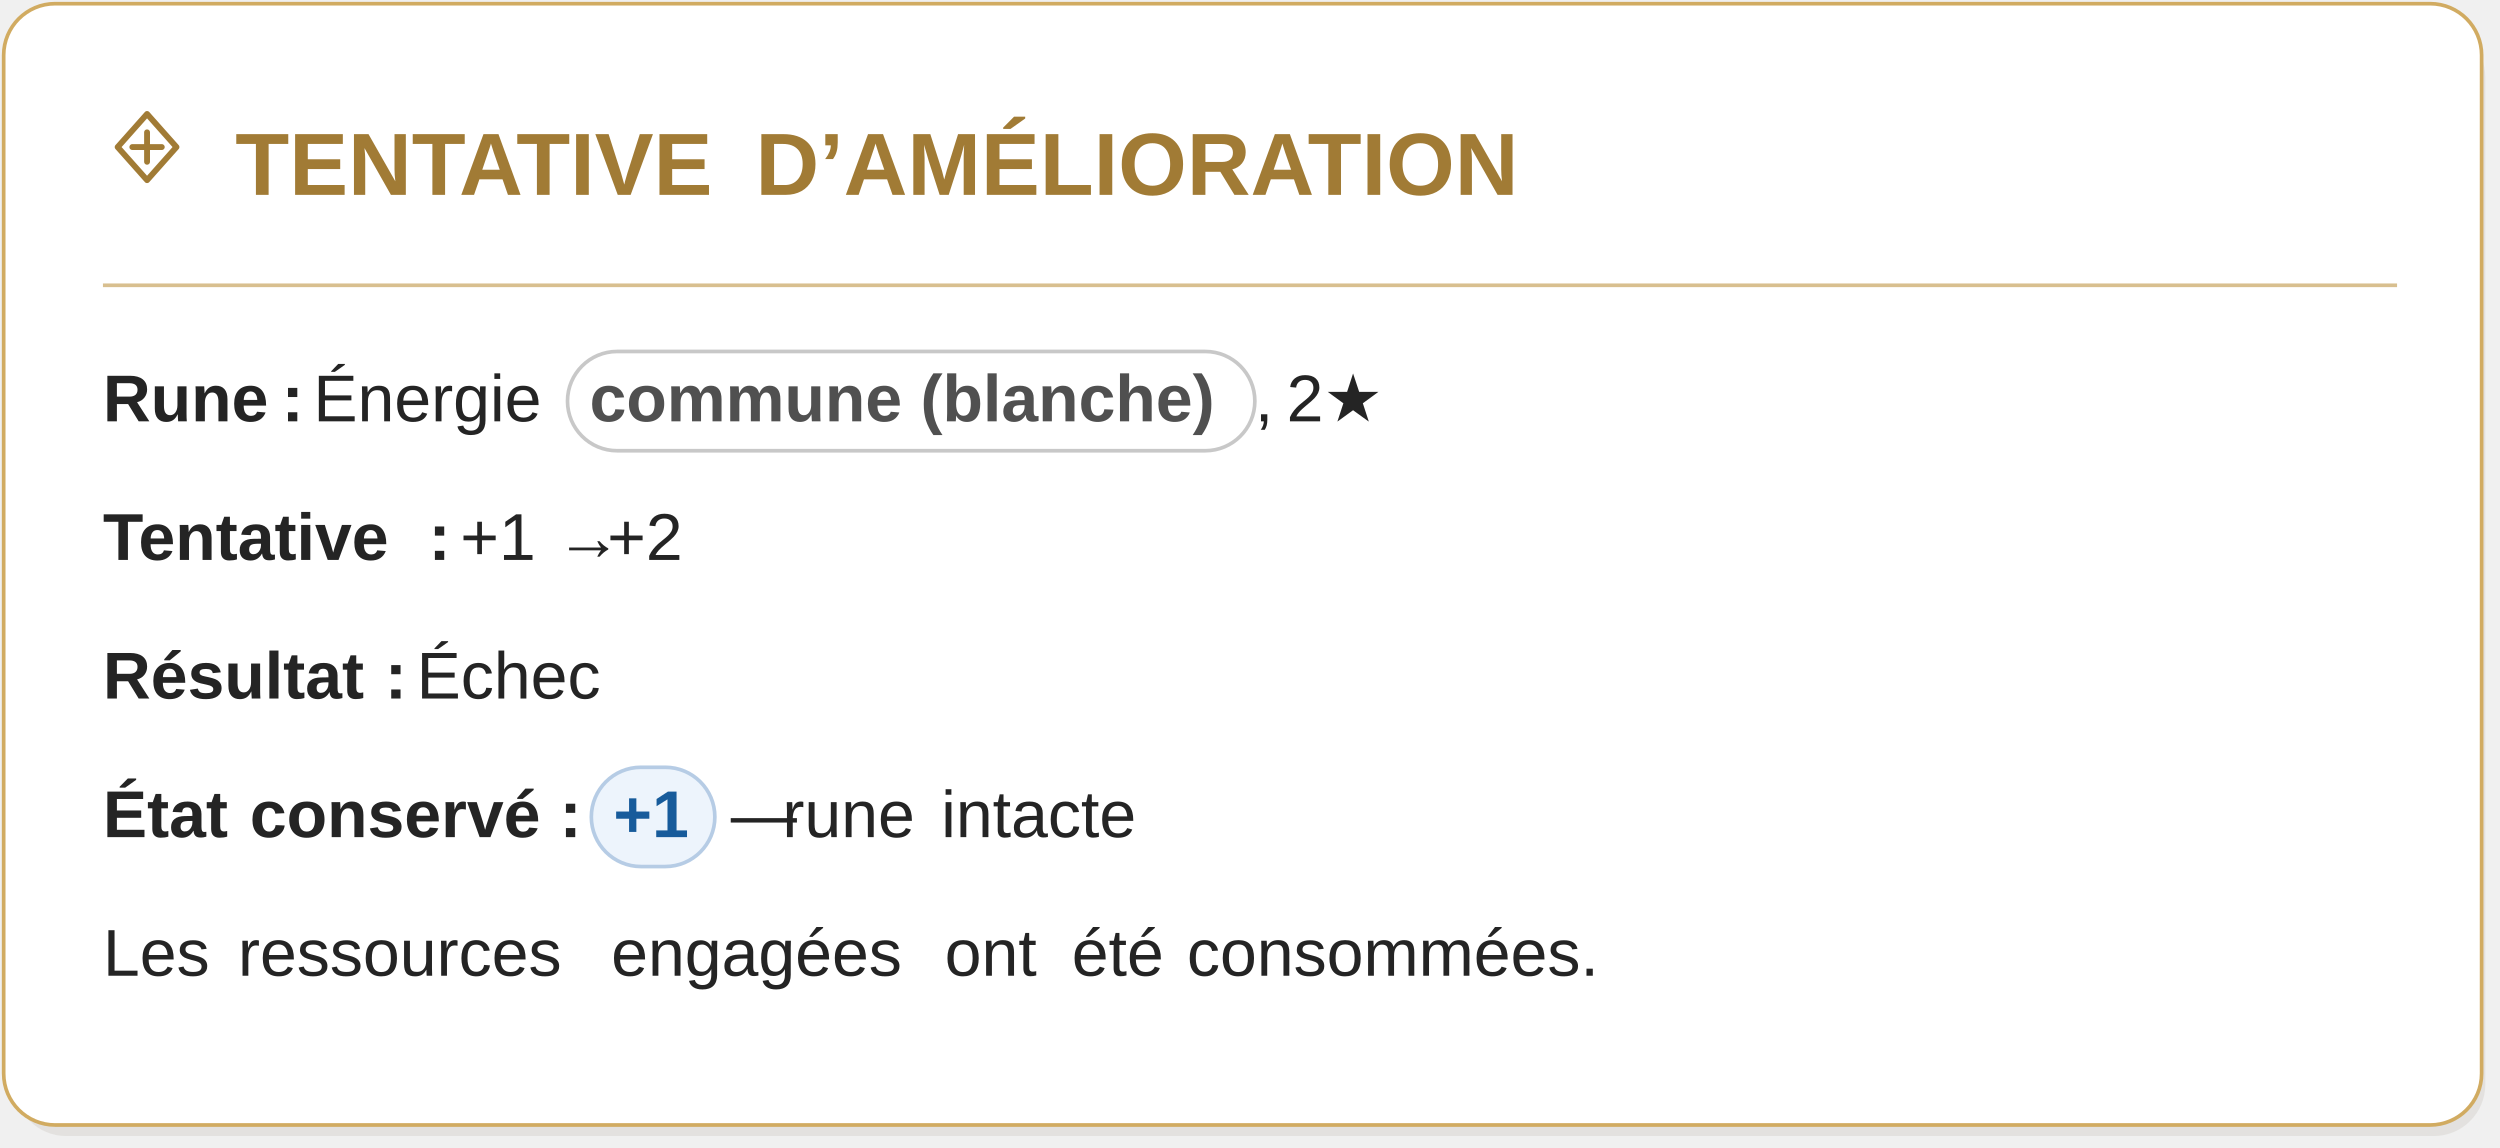
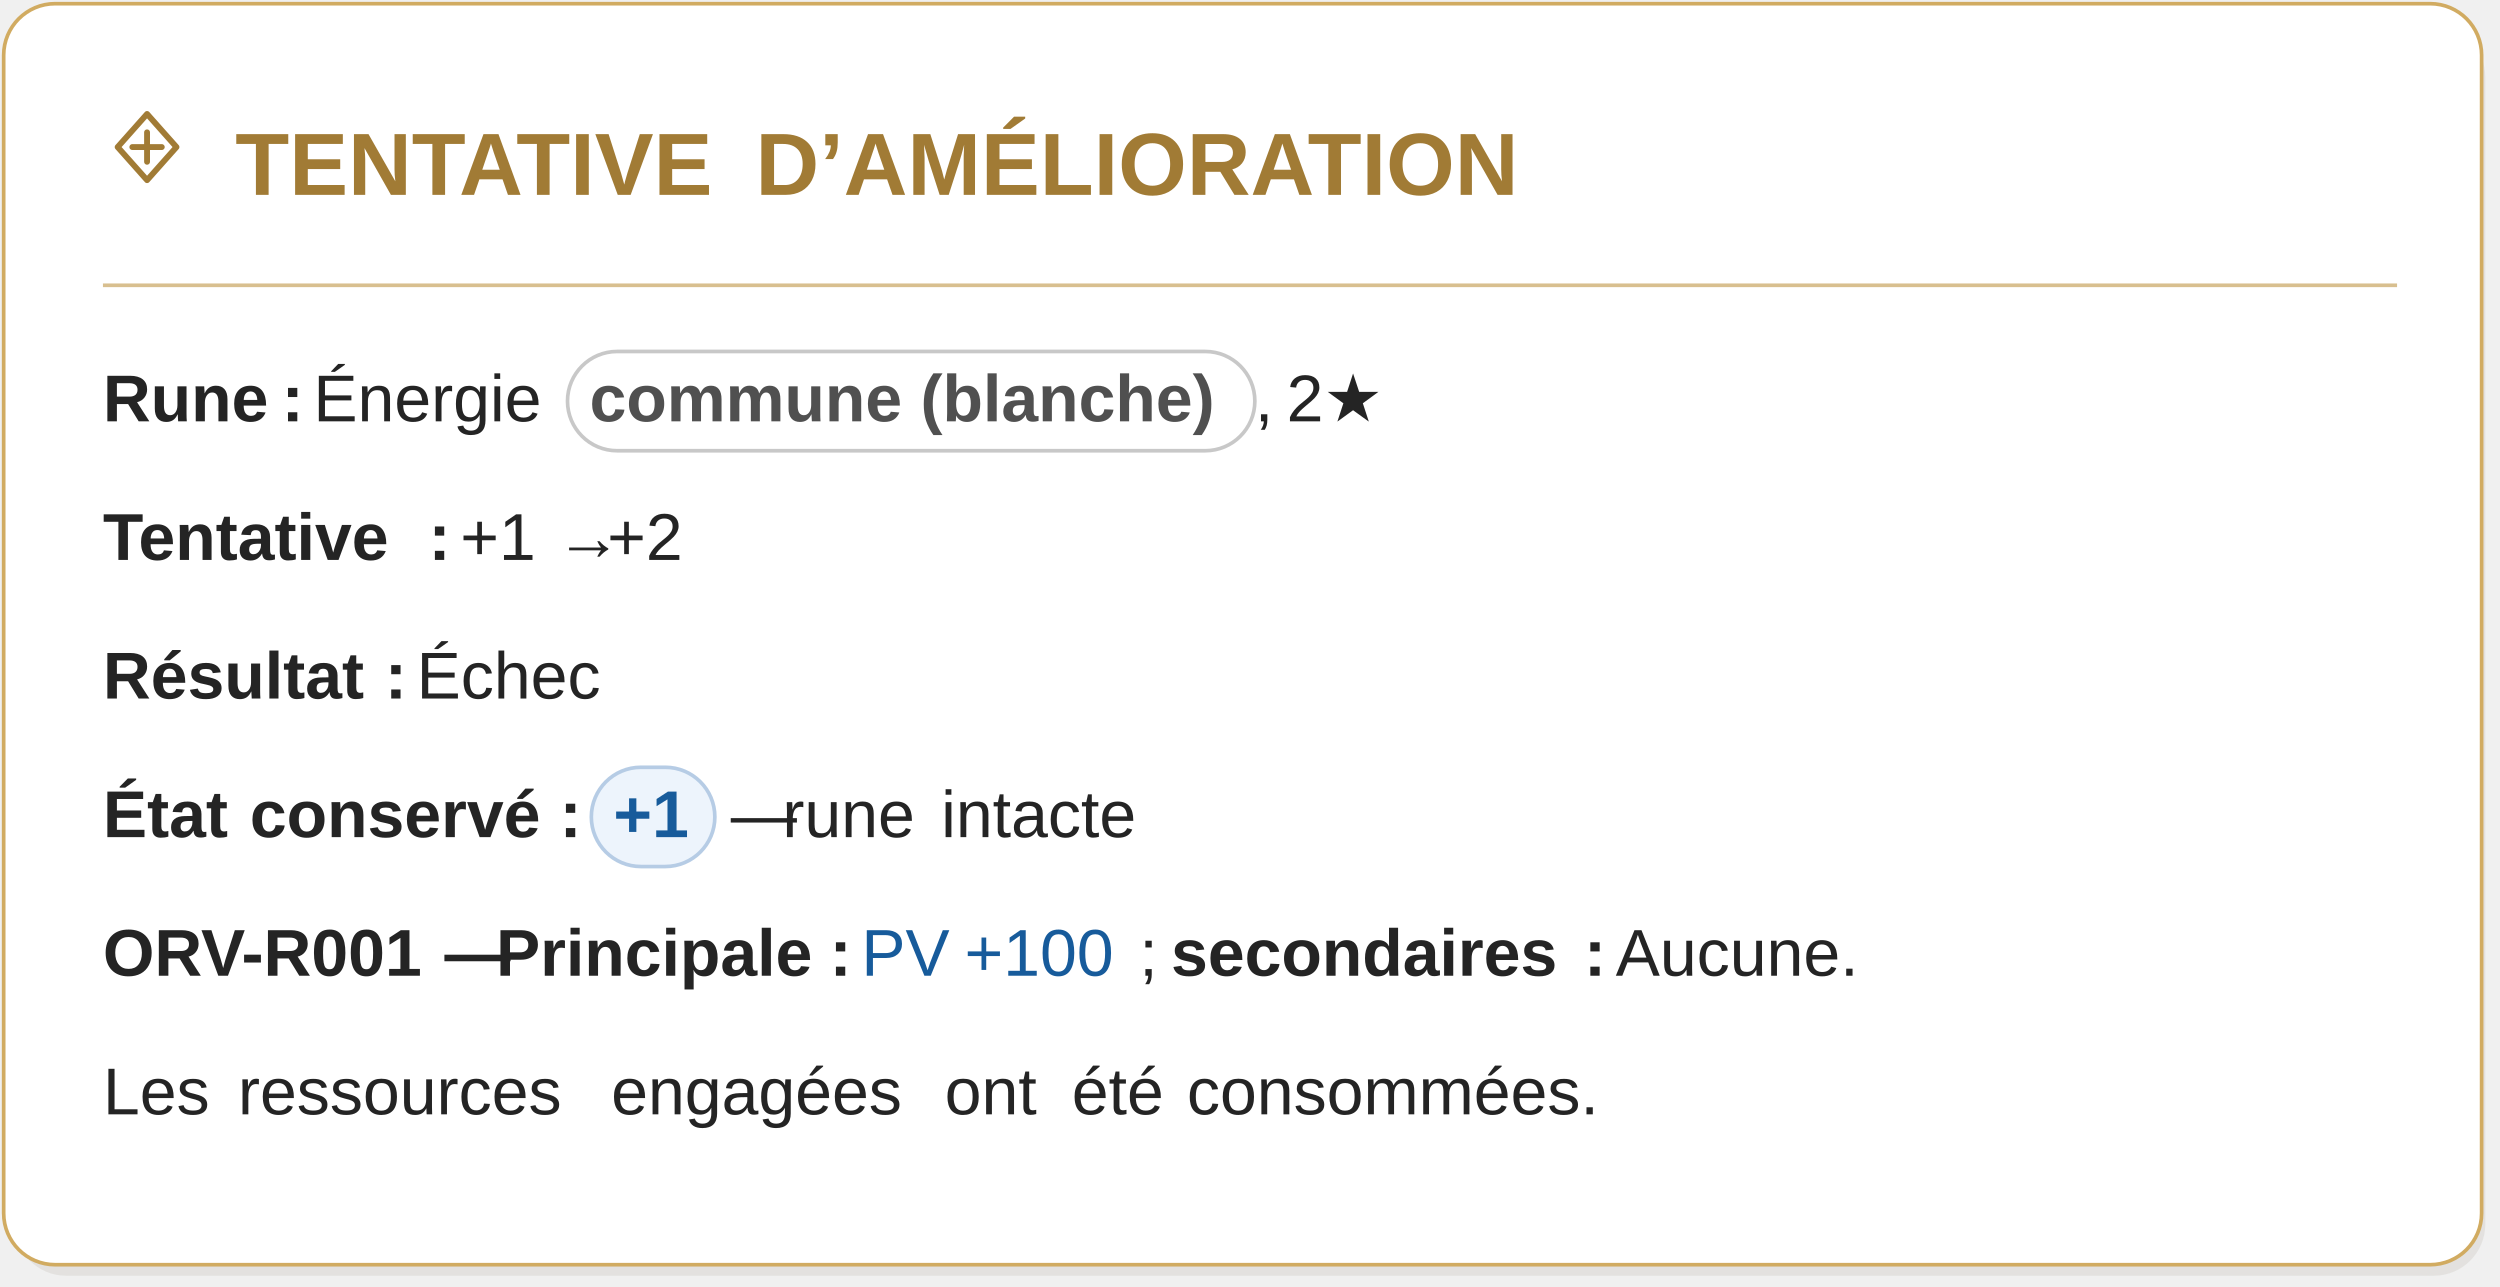
- <svg xmlns="http://www.w3.org/2000/svg" width="680" height="312" viewBox="0 0 680 312" font-family="Arial, sans-serif">
-   <rect x="4" y="7" width="672" height="302" rx="14" fill="#483615" opacity="0.08" />
-   <rect x="1" y="1" width="674" height="305" rx="14" fill="#FFFFFF" stroke="#D1AB61" />
+ <svg xmlns="http://www.w3.org/2000/svg" width="680" height="350" viewBox="0 0 680 350" font-family="Arial, sans-serif">
+   <rect x="4" y="7" width="672" height="340" rx="14" fill="#483615" opacity="0.08" />
+   <rect x="1" y="1" width="674" height="343" rx="14" fill="#FFFFFF" stroke="#D1AB61" />
  <g transform="translate(28 28)" fill="none" stroke="#A17B35" stroke-width="1.6" stroke-linecap="round" stroke-linejoin="round">
    <path d="m12 3 8 9-8 9-8-9Z M8 12h8 M12 8v8" />
  </g>
  <text x="64.00" y="53.00" font-size="24" font-weight="700" fill="#A17B35" textLength="136.08" lengthAdjust="spacingAndGlyphs" xml:space="preserve">TENTATIVE</text>
  <text x="200.08" y="53.00" font-size="24" font-weight="700" fill="#A17B35" textLength="5.40" lengthAdjust="spacingAndGlyphs" xml:space="preserve"> </text>
  <text x="205.48" y="53.00" font-size="24" font-weight="700" fill="#A17B35" textLength="209.52" lengthAdjust="spacingAndGlyphs" xml:space="preserve">D’AMÉLIORATION</text>
  <path d="M28 77.6h624" stroke="#D8BF8F" />
  <text x="28.00" y="114.60" font-size="18" font-weight="700" fill="#242424" textLength="44.28" lengthAdjust="spacingAndGlyphs" xml:space="preserve">Rune</text>
  <text x="72.28" y="114.60" font-size="18" font-weight="700" fill="#242424" textLength="4.32" lengthAdjust="spacingAndGlyphs" xml:space="preserve"> </text>
  <text x="76.60" y="114.60" font-size="18" font-weight="700" fill="#242424" textLength="4.32" lengthAdjust="spacingAndGlyphs" xml:space="preserve">:</text>
  <text x="80.92" y="114.60" font-size="18" font-weight="400" fill="#242424" textLength="4.32" lengthAdjust="spacingAndGlyphs" xml:space="preserve"> </text>
  <text x="85.24" y="114.60" font-size="18" font-weight="400" fill="#242424" textLength="64.80" lengthAdjust="spacingAndGlyphs" xml:space="preserve">Énergie</text>
  <text x="150.04" y="114.60" font-size="18" font-weight="400" fill="#242424" textLength="4.32" lengthAdjust="spacingAndGlyphs" xml:space="preserve"> </text>
  <rect x="154.36" y="95.60" width="186.96" height="27" rx="13.5" fill="#FFFFFF" stroke="#c8c8c8" />
  <text x="160.36" y="114.60" font-size="18" font-weight="700" fill="#505050" textLength="174.96" lengthAdjust="spacingAndGlyphs" xml:space="preserve">commune (blanche)</text>
  <text x="341.32" y="114.60" font-size="18" font-weight="400" fill="#242424" textLength="4.32" lengthAdjust="spacingAndGlyphs" xml:space="preserve">,</text>
  <text x="345.64" y="114.60" font-size="18" font-weight="400" fill="#242424" textLength="4.32" lengthAdjust="spacingAndGlyphs" xml:space="preserve"> </text>
  <text x="349.96" y="114.60" font-size="18" font-weight="400" fill="#242424" textLength="20.52" lengthAdjust="spacingAndGlyphs" xml:space="preserve">2★</text>
  <text x="28.00" y="152.30" font-size="18" font-weight="700" fill="#242424" textLength="84.24" lengthAdjust="spacingAndGlyphs" xml:space="preserve">Tentative</text>
  <text x="112.24" y="152.30" font-size="18" font-weight="700" fill="#242424" textLength="4.32" lengthAdjust="spacingAndGlyphs" xml:space="preserve"> </text>
  <text x="116.56" y="152.30" font-size="18" font-weight="700" fill="#242424" textLength="4.32" lengthAdjust="spacingAndGlyphs" xml:space="preserve">:</text>
  <text x="120.88" y="152.30" font-size="18" font-weight="400" fill="#242424" textLength="4.32" lengthAdjust="spacingAndGlyphs" xml:space="preserve"> </text>
  <text x="125.20" y="152.30" font-size="18" font-weight="400" fill="#242424" textLength="21.60" lengthAdjust="spacingAndGlyphs" xml:space="preserve">+1</text>
  <text x="146.80" y="152.30" font-size="18" font-weight="400" fill="#242424" textLength="4.32" lengthAdjust="spacingAndGlyphs" xml:space="preserve"> </text>
  <text x="151.12" y="152.30" font-size="18" font-weight="400" fill="#242424" textLength="9.72" lengthAdjust="spacingAndGlyphs" xml:space="preserve">→</text>
  <text x="160.84" y="152.30" font-size="18" font-weight="400" fill="#242424" textLength="4.32" lengthAdjust="spacingAndGlyphs" xml:space="preserve"> </text>
  <text x="165.16" y="152.30" font-size="18" font-weight="400" fill="#242424" textLength="21.60" lengthAdjust="spacingAndGlyphs" xml:space="preserve">+2</text>
  <text x="28.00" y="190.00" font-size="18" font-weight="700" fill="#242424" textLength="72.36" lengthAdjust="spacingAndGlyphs" xml:space="preserve">Résultat</text>
  <text x="100.36" y="190.00" font-size="18" font-weight="700" fill="#242424" textLength="4.32" lengthAdjust="spacingAndGlyphs" xml:space="preserve"> </text>
  <text x="104.68" y="190.00" font-size="18" font-weight="700" fill="#242424" textLength="4.32" lengthAdjust="spacingAndGlyphs" xml:space="preserve">:</text>
  <text x="109.00" y="190.00" font-size="18" font-weight="400" fill="#242424" textLength="4.32" lengthAdjust="spacingAndGlyphs" xml:space="preserve"> </text>
  <text x="113.32" y="190.00" font-size="18" font-weight="400" fill="#242424" textLength="52.92" lengthAdjust="spacingAndGlyphs" xml:space="preserve">Échec</text>
  <text x="28.00" y="227.70" font-size="18" font-weight="700" fill="#242424" textLength="35.64" lengthAdjust="spacingAndGlyphs" xml:space="preserve">État</text>
  <text x="63.64" y="227.70" font-size="18" font-weight="700" fill="#242424" textLength="4.32" lengthAdjust="spacingAndGlyphs" xml:space="preserve"> </text>
  <text x="67.96" y="227.70" font-size="18" font-weight="700" fill="#242424" textLength="79.92" lengthAdjust="spacingAndGlyphs" xml:space="preserve">conservé</text>
  <text x="147.88" y="227.70" font-size="18" font-weight="700" fill="#242424" textLength="4.32" lengthAdjust="spacingAndGlyphs" xml:space="preserve"> </text>
  <text x="152.20" y="227.70" font-size="18" font-weight="700" fill="#242424" textLength="4.32" lengthAdjust="spacingAndGlyphs" xml:space="preserve">:</text>
  <text x="156.52" y="227.70" font-size="18" font-weight="400" fill="#242424" textLength="4.32" lengthAdjust="spacingAndGlyphs" xml:space="preserve"> </text>
  <rect x="160.84" y="208.70" width="33.60" height="27" rx="13.5" fill="#edf4fc" stroke="#b6cce5" />
  <text x="166.84" y="227.70" font-size="18" font-weight="700" fill="#175b9b" textLength="21.60" lengthAdjust="spacingAndGlyphs" xml:space="preserve">+1</text>
  <text x="194.44" y="227.70" font-size="18" font-weight="400" fill="#242424" textLength="4.32" lengthAdjust="spacingAndGlyphs" xml:space="preserve"> </text>
  <text x="198.76" y="227.70" font-size="18" font-weight="400" fill="#242424" textLength="9.72" lengthAdjust="spacingAndGlyphs" xml:space="preserve">—</text>
  <text x="208.48" y="227.70" font-size="18" font-weight="400" fill="#242424" textLength="4.32" lengthAdjust="spacingAndGlyphs" xml:space="preserve"> </text>
  <text x="212.80" y="227.70" font-size="18" font-weight="400" fill="#242424" textLength="38.88" lengthAdjust="spacingAndGlyphs" xml:space="preserve">rune</text>
  <text x="251.68" y="227.70" font-size="18" font-weight="400" fill="#242424" textLength="4.32" lengthAdjust="spacingAndGlyphs" xml:space="preserve"> </text>
  <text x="256.00" y="227.70" font-size="18" font-weight="400" fill="#242424" textLength="62.64" lengthAdjust="spacingAndGlyphs" xml:space="preserve">intacte</text>
-   <text x="28.00" y="265.40" font-size="18" font-weight="400" fill="#242424" textLength="32.40" lengthAdjust="spacingAndGlyphs" xml:space="preserve">Les</text>
-   <text x="60.40" y="265.40" font-size="18" font-weight="400" fill="#242424" textLength="4.32" lengthAdjust="spacingAndGlyphs" xml:space="preserve"> </text>
-   <text x="64.72" y="265.40" font-size="18" font-weight="400" fill="#242424" textLength="97.20" lengthAdjust="spacingAndGlyphs" xml:space="preserve">ressources</text>
-   <text x="161.92" y="265.40" font-size="18" font-weight="400" fill="#242424" textLength="4.32" lengthAdjust="spacingAndGlyphs" xml:space="preserve"> </text>
-   <text x="166.24" y="265.40" font-size="18" font-weight="400" fill="#242424" textLength="86.40" lengthAdjust="spacingAndGlyphs" xml:space="preserve">engagées</text>
-   <text x="252.64" y="265.40" font-size="18" font-weight="400" fill="#242424" textLength="4.32" lengthAdjust="spacingAndGlyphs" xml:space="preserve"> </text>
-   <text x="256.96" y="265.40" font-size="18" font-weight="400" fill="#242424" textLength="30.24" lengthAdjust="spacingAndGlyphs" xml:space="preserve">ont</text>
-   <text x="287.20" y="265.40" font-size="18" font-weight="400" fill="#242424" textLength="4.32" lengthAdjust="spacingAndGlyphs" xml:space="preserve"> </text>
-   <text x="291.52" y="265.40" font-size="18" font-weight="400" fill="#242424" textLength="27.00" lengthAdjust="spacingAndGlyphs" xml:space="preserve">été</text>
-   <text x="318.52" y="265.40" font-size="18" font-weight="400" fill="#242424" textLength="4.32" lengthAdjust="spacingAndGlyphs" xml:space="preserve"> </text>
-   <text x="322.84" y="265.40" font-size="18" font-weight="400" fill="#242424" textLength="122.04" lengthAdjust="spacingAndGlyphs" xml:space="preserve">consommées.</text>
+   <text x="28.00" y="265.40" font-size="18" font-weight="700" fill="#242424" textLength="88.56" lengthAdjust="spacingAndGlyphs" xml:space="preserve">ORV-R001</text>
+   <text x="116.56" y="265.40" font-size="18" font-weight="700" fill="#242424" textLength="4.32" lengthAdjust="spacingAndGlyphs" xml:space="preserve"> </text>
+   <text x="120.88" y="265.40" font-size="18" font-weight="700" fill="#242424" textLength="9.72" lengthAdjust="spacingAndGlyphs" xml:space="preserve">—</text>
+   <text x="130.60" y="265.40" font-size="18" font-weight="700" fill="#242424" textLength="4.32" lengthAdjust="spacingAndGlyphs" xml:space="preserve"> </text>
+   <text x="134.92" y="265.40" font-size="18" font-weight="700" fill="#242424" textLength="86.40" lengthAdjust="spacingAndGlyphs" xml:space="preserve">Principale</text>
+   <text x="221.32" y="265.40" font-size="18" font-weight="700" fill="#242424" textLength="4.32" lengthAdjust="spacingAndGlyphs" xml:space="preserve"> </text>
+   <text x="225.64" y="265.40" font-size="18" font-weight="700" fill="#242424" textLength="4.32" lengthAdjust="spacingAndGlyphs" xml:space="preserve">:</text>
+   <text x="229.96" y="265.40" font-size="18" font-weight="400" fill="#242424" textLength="4.32" lengthAdjust="spacingAndGlyphs" xml:space="preserve"> </text>
+   <text x="234.28" y="265.40" font-size="18" font-weight="400" fill="#175b9b" textLength="23.76" lengthAdjust="spacingAndGlyphs" xml:space="preserve">PV</text>
+   <text x="258.04" y="265.40" font-size="18" font-weight="400" fill="#175b9b" textLength="4.32" lengthAdjust="spacingAndGlyphs" xml:space="preserve"> </text>
+   <text x="262.36" y="265.40" font-size="18" font-weight="400" fill="#175b9b" textLength="43.20" lengthAdjust="spacingAndGlyphs" xml:space="preserve">+100</text>
+   <text x="305.56" y="265.40" font-size="18" font-weight="400" fill="#242424" textLength="4.32" lengthAdjust="spacingAndGlyphs" xml:space="preserve"> </text>
+   <text x="309.88" y="265.40" font-size="18" font-weight="400" fill="#242424" textLength="4.32" lengthAdjust="spacingAndGlyphs" xml:space="preserve">;</text>
+   <text x="314.20" y="265.40" font-size="18" font-weight="400" fill="#242424" textLength="4.32" lengthAdjust="spacingAndGlyphs" xml:space="preserve"> </text>
+   <text x="318.52" y="265.40" font-size="18" font-weight="700" fill="#242424" textLength="108.00" lengthAdjust="spacingAndGlyphs" xml:space="preserve">secondaires</text>
+   <text x="426.52" y="265.40" font-size="18" font-weight="700" fill="#242424" textLength="4.32" lengthAdjust="spacingAndGlyphs" xml:space="preserve"> </text>
+   <text x="430.84" y="265.40" font-size="18" font-weight="700" fill="#242424" textLength="4.32" lengthAdjust="spacingAndGlyphs" xml:space="preserve">:</text>
+   <text x="435.16" y="265.40" font-size="18" font-weight="400" fill="#242424" textLength="4.32" lengthAdjust="spacingAndGlyphs" xml:space="preserve"> </text>
+   <text x="439.48" y="265.40" font-size="18" font-weight="400" fill="#242424" textLength="71.28" lengthAdjust="spacingAndGlyphs" xml:space="preserve">Aucune.</text>
+   <text x="28.00" y="303.10" font-size="18" font-weight="400" fill="#242424" textLength="32.40" lengthAdjust="spacingAndGlyphs" xml:space="preserve">Les</text>
+   <text x="60.40" y="303.10" font-size="18" font-weight="400" fill="#242424" textLength="4.32" lengthAdjust="spacingAndGlyphs" xml:space="preserve"> </text>
+   <text x="64.72" y="303.10" font-size="18" font-weight="400" fill="#242424" textLength="97.20" lengthAdjust="spacingAndGlyphs" xml:space="preserve">ressources</text>
+   <text x="161.92" y="303.10" font-size="18" font-weight="400" fill="#242424" textLength="4.32" lengthAdjust="spacingAndGlyphs" xml:space="preserve"> </text>
+   <text x="166.24" y="303.10" font-size="18" font-weight="400" fill="#242424" textLength="86.40" lengthAdjust="spacingAndGlyphs" xml:space="preserve">engagées</text>
+   <text x="252.64" y="303.10" font-size="18" font-weight="400" fill="#242424" textLength="4.32" lengthAdjust="spacingAndGlyphs" xml:space="preserve"> </text>
+   <text x="256.96" y="303.10" font-size="18" font-weight="400" fill="#242424" textLength="30.24" lengthAdjust="spacingAndGlyphs" xml:space="preserve">ont</text>
+   <text x="287.20" y="303.10" font-size="18" font-weight="400" fill="#242424" textLength="4.32" lengthAdjust="spacingAndGlyphs" xml:space="preserve"> </text>
+   <text x="291.52" y="303.10" font-size="18" font-weight="400" fill="#242424" textLength="27.00" lengthAdjust="spacingAndGlyphs" xml:space="preserve">été</text>
+   <text x="318.52" y="303.10" font-size="18" font-weight="400" fill="#242424" textLength="4.32" lengthAdjust="spacingAndGlyphs" xml:space="preserve"> </text>
+   <text x="322.84" y="303.10" font-size="18" font-weight="400" fill="#242424" textLength="122.04" lengthAdjust="spacingAndGlyphs" xml:space="preserve">consommées.</text>
</svg>
